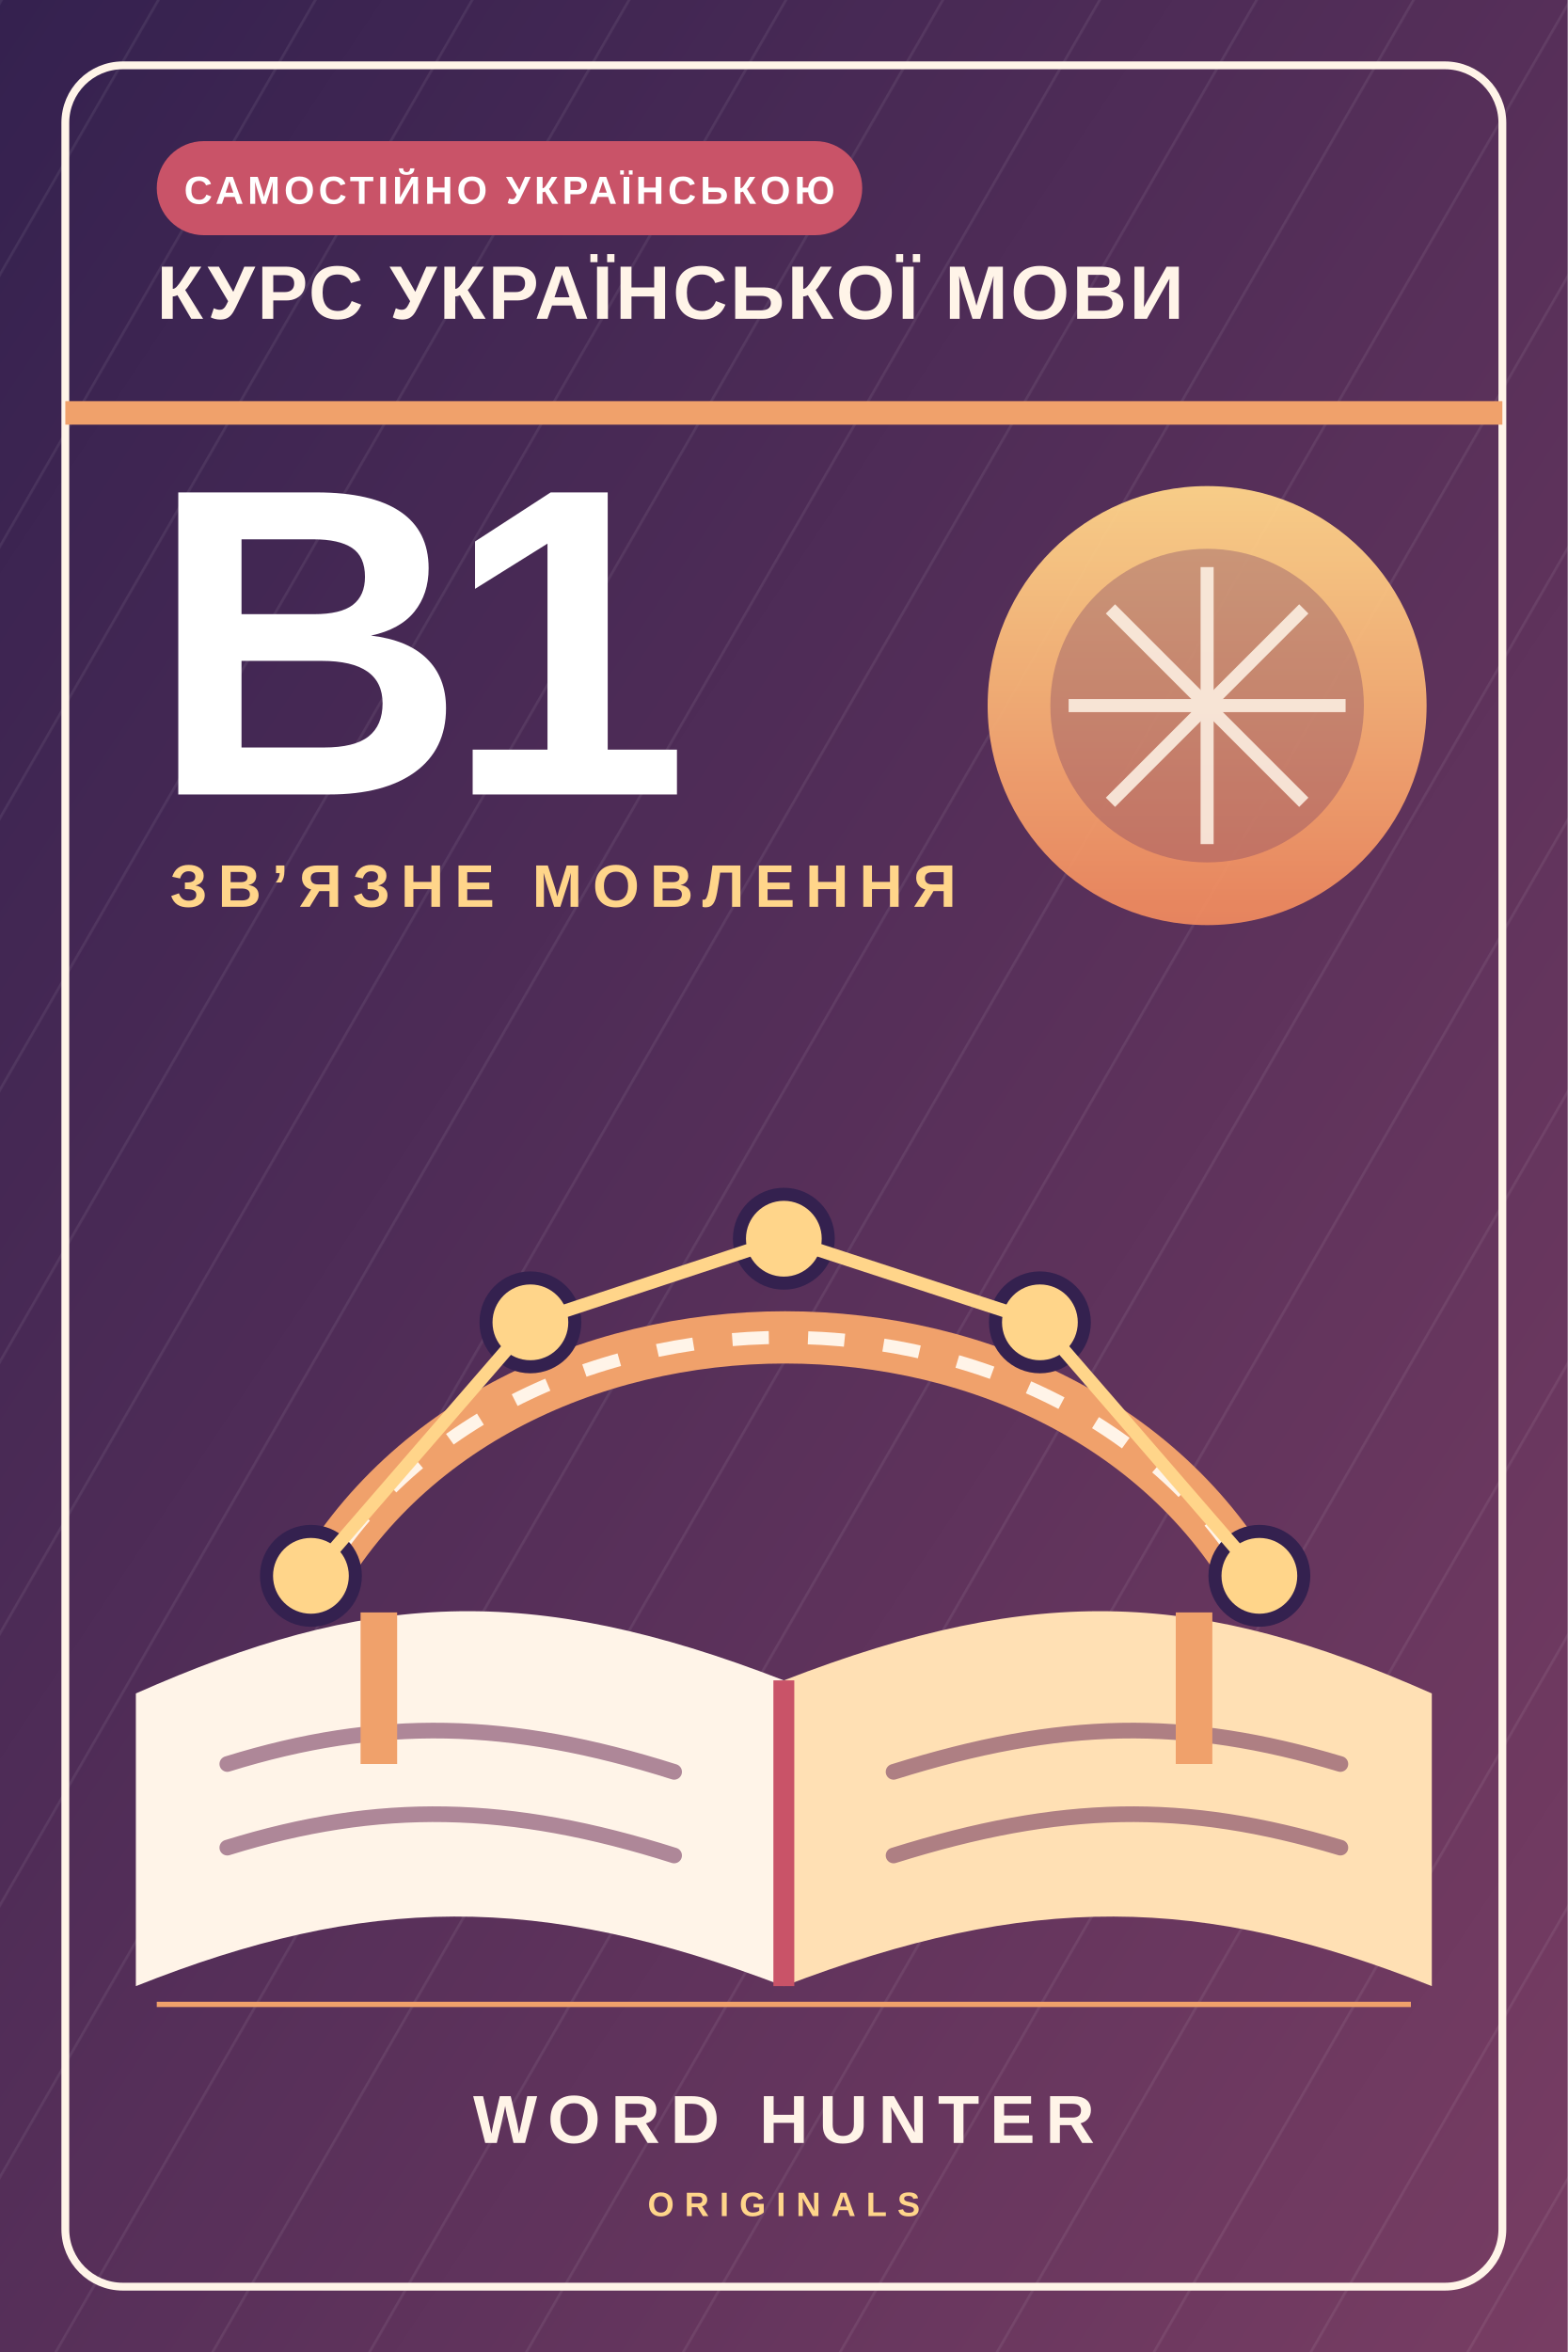
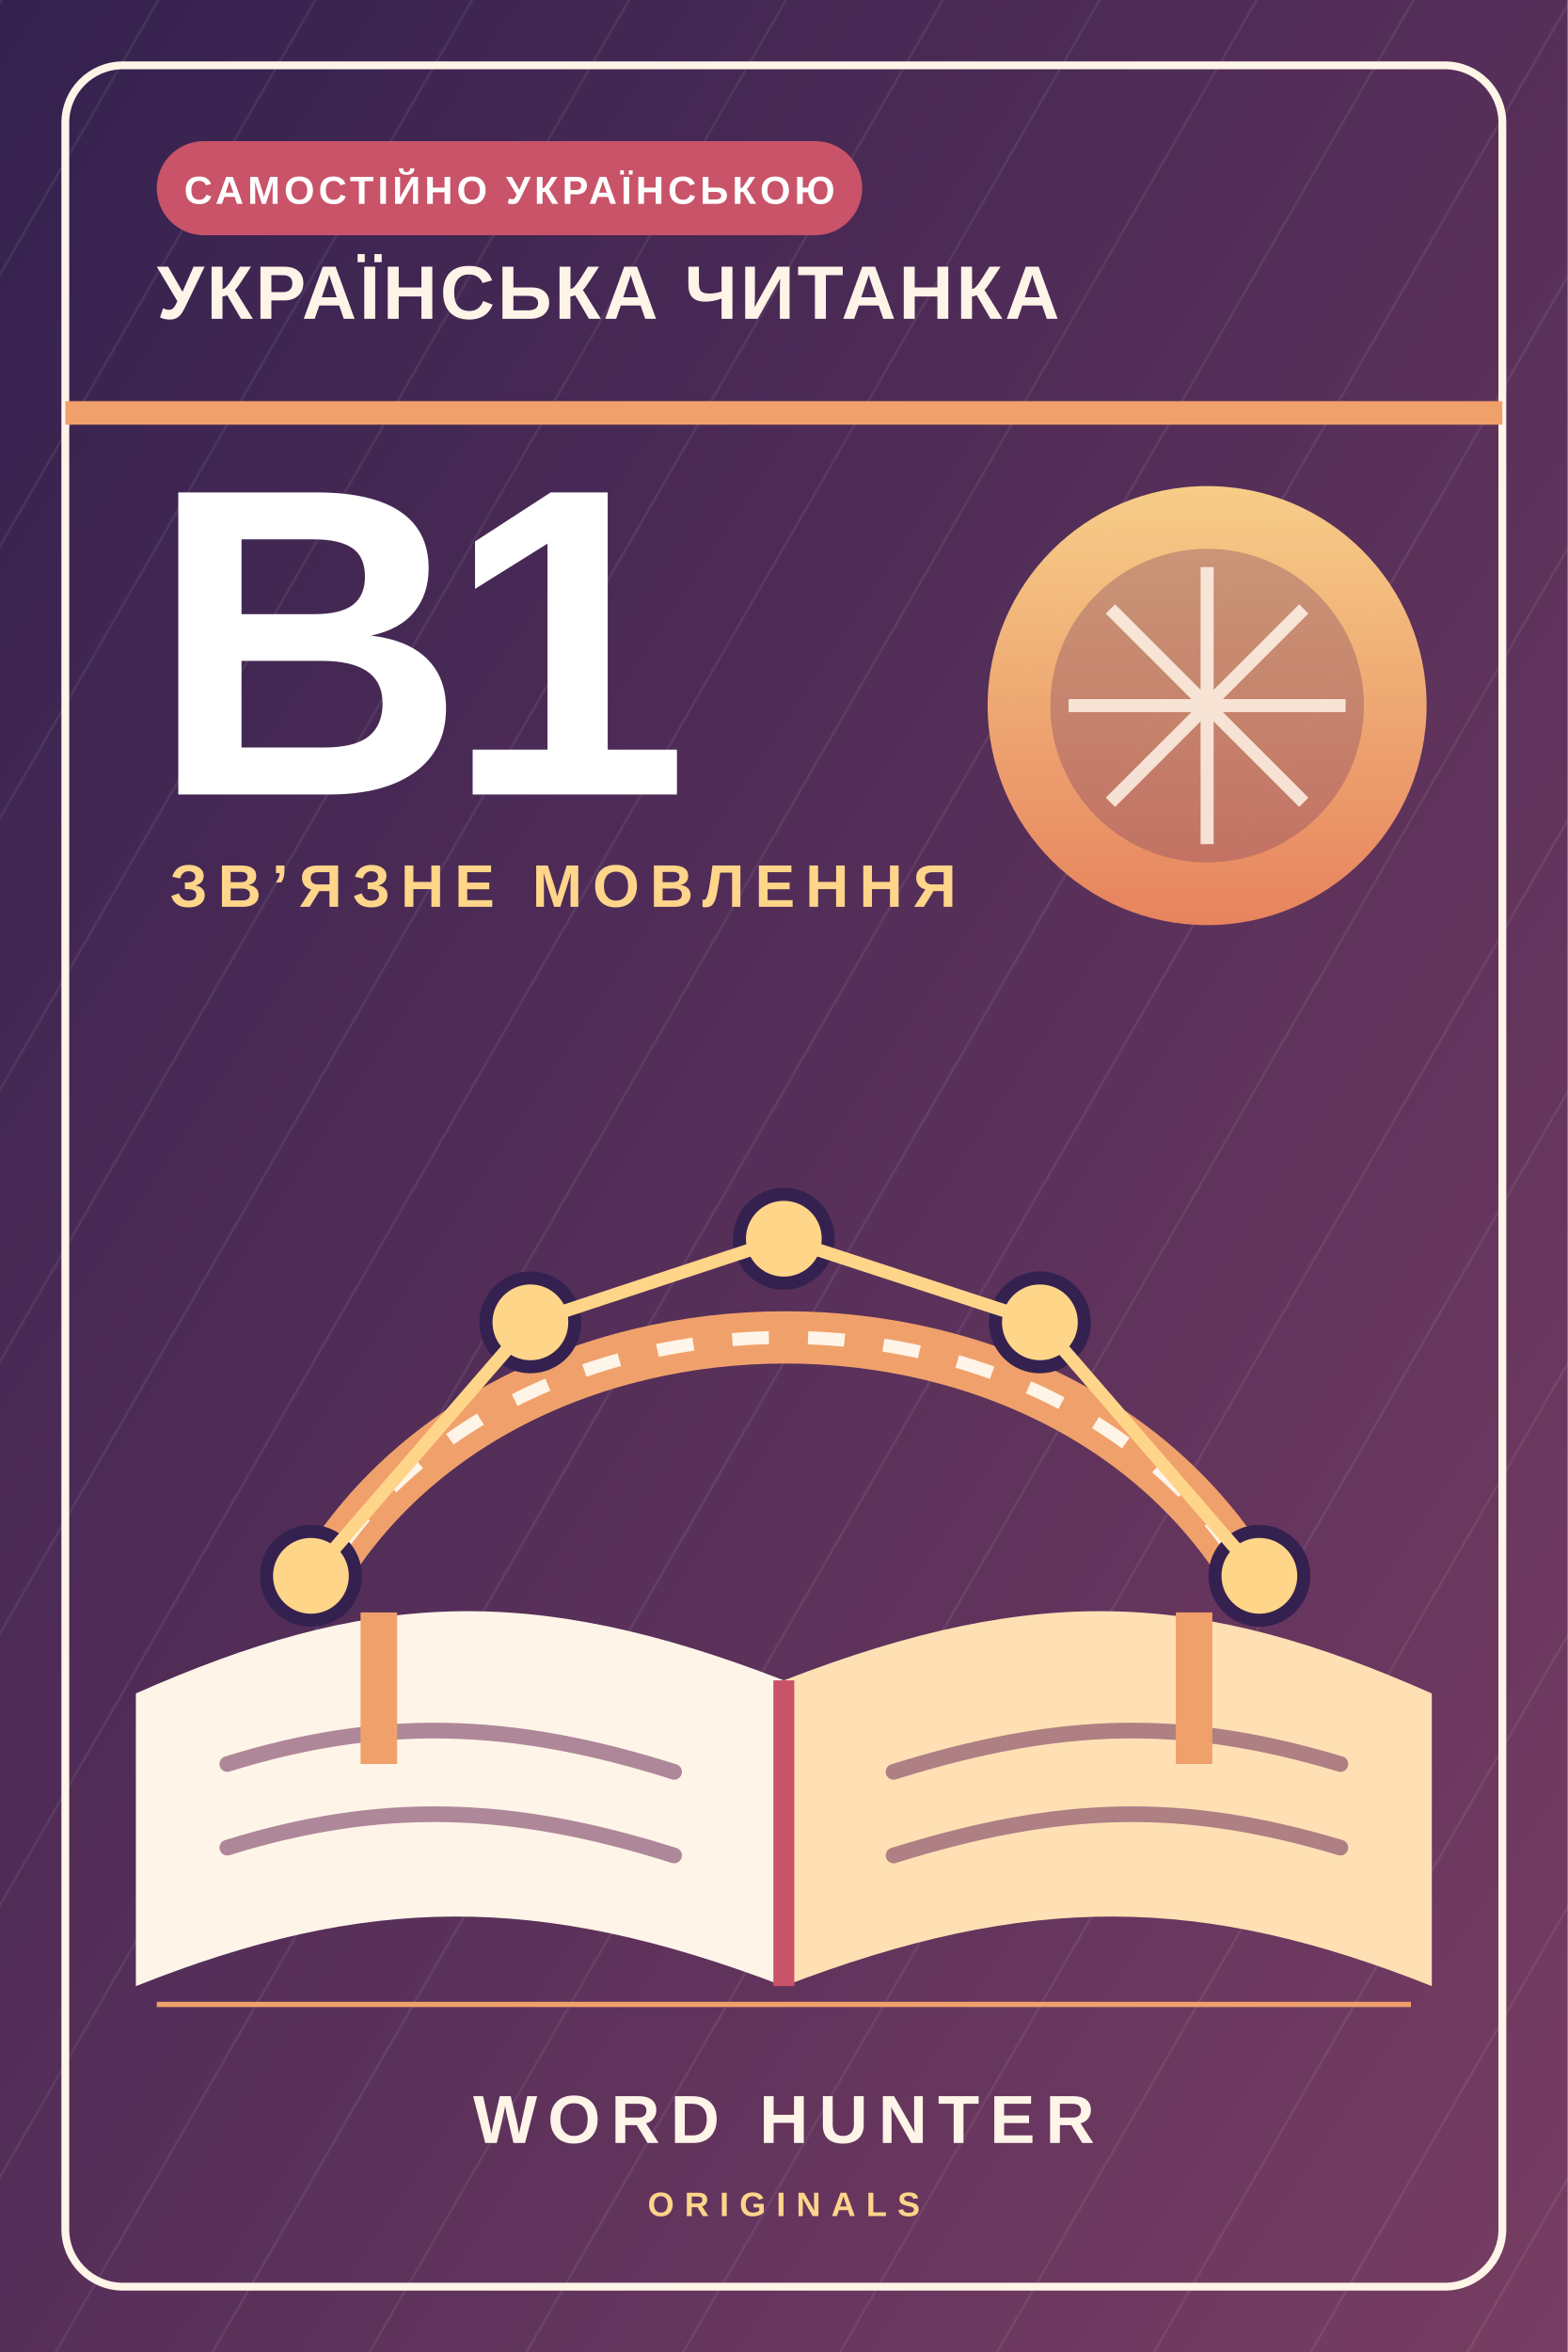
<svg xmlns="http://www.w3.org/2000/svg" width="600" height="900" viewBox="0 0 600 900" role="img" aria-labelledby="title desc">
  <defs>
    <linearGradient id="b1-bg" x1="0" y1="0" x2="1" y2="1">
      <stop offset="0" stop-color="#34214f" />
      <stop offset="1" stop-color="#783d63" />
    </linearGradient>
    <linearGradient id="b1-sun" x1="0" y1="0" x2="0" y2="1">
      <stop offset="0" stop-color="#ffd58a" />
      <stop offset="1" stop-color="#ed875e" />
    </linearGradient>
    <pattern id="b1-lines" width="52" height="52" patternUnits="userSpaceOnUse" patternTransform="rotate(30)">
      <path d="M0 0V52" stroke="#ffffff" stroke-width="2" opacity=".07" />
    </pattern>
  </defs>
  <rect width="600" height="900" fill="url(#b1-bg)" />
  <rect width="600" height="900" fill="url(#b1-lines)" />
  <rect x="25" y="25" width="550" height="850" rx="22" fill="none" stroke="#fff4e8" stroke-width="3" />
  <path d="M25 158H575" stroke="#f0a16b" stroke-width="9" />
  <rect x="60" y="54" width="270" height="36" rx="18" fill="#c95368" />
  <text x="195" y="78" fill="#ffffff" text-anchor="middle" font-family="Arial, Helvetica, sans-serif" font-size="15" font-weight="700" letter-spacing="1.5">САМОСТІЙНО УКРАЇНСЬКОЮ</text>
-   <text x="60" y="122" fill="#fff4e8" font-family="Arial, Helvetica, sans-serif" font-size="29" font-weight="700" letter-spacing="1">КУРС УКРАЇНСЬКОЇ МОВИ</text>
+   <text x="60" y="122" fill="#fff4e8" font-family="Arial, Helvetica, sans-serif" font-size="29" font-weight="700" letter-spacing="1">УКРАЇНСЬКА ЧИТАНКА</text>
  <text x="57" y="304" fill="#ffffff" font-family="Arial, Helvetica, sans-serif" font-size="168" font-weight="900" letter-spacing="-8">B1</text>
  <text x="65" y="347" fill="#ffd58a" font-family="Arial, Helvetica, sans-serif" font-size="23" font-weight="700" letter-spacing="4">ЗВ’ЯЗНЕ МОВЛЕННЯ</text>
  <circle cx="462" cy="270" r="84" fill="url(#b1-sun)" opacity=".95" />
  <circle cx="462" cy="270" r="60" fill="#783d63" opacity=".34" />
  <g stroke="#fff4e8" stroke-width="5" opacity=".85">
    <path d="M409 270h106M462 217v106" />
    <path d="M425 233l74 74M499 233l-74 74" />
  </g>
  <g transform="translate(52 402)">
    <path d="M0 246C88 207 150 203 248 241v117C154 322 88 323 0 358z" fill="#fff4e8" />
    <path d="M496 246c-88-39-150-43-248-5v117c94-36 160-35 248 0z" fill="#ffe0b4" />
    <path d="M248 241v117" stroke="#c95368" stroke-width="8" />
    <g fill="none" stroke="#783d63" stroke-width="6" stroke-linecap="round" opacity=".6">
      <path d="M35 273c58-18 108-17 171 3M35 305c58-18 108-17 171 3" />
      <path d="M290 276c64-20 111-21 171-3M290 308c64-20 111-21 171-3" />
    </g>
    <path d="M64 214C133 75 364 75 433 214" fill="none" stroke="#f0a16b" stroke-width="20" />
    <path d="M64 214C133 75 364 75 433 214" fill="none" stroke="#fff4e8" stroke-width="5" stroke-dasharray="14 15" />
    <path d="M93 215v58M405 215v58" stroke="#f0a16b" stroke-width="14" />
    <g fill="#ffd58a" stroke="#34214f" stroke-width="5">
      <circle cx="67" cy="201" r="17" />
      <circle cx="151" cy="104" r="17" />
      <circle cx="248" cy="72" r="17" />
      <circle cx="346" cy="104" r="17" />
      <circle cx="430" cy="201" r="17" />
    </g>
    <path d="M67 201L151 104 248 72 346 104 430 201" fill="none" stroke="#ffd58a" stroke-width="5" />
  </g>
  <rect x="60" y="766" width="480" height="2" fill="#f0a16b" />
  <text x="300" y="820" fill="#fff4e8" text-anchor="middle" font-family="Arial, Helvetica, sans-serif" font-size="26" font-weight="800" letter-spacing="4">WORD HUNTER</text>
  <text x="300" y="848" fill="#ffd58a" text-anchor="middle" font-family="Arial, Helvetica, sans-serif" font-size="13" font-weight="700" letter-spacing="4">ORIGINALS</text>
</svg>
